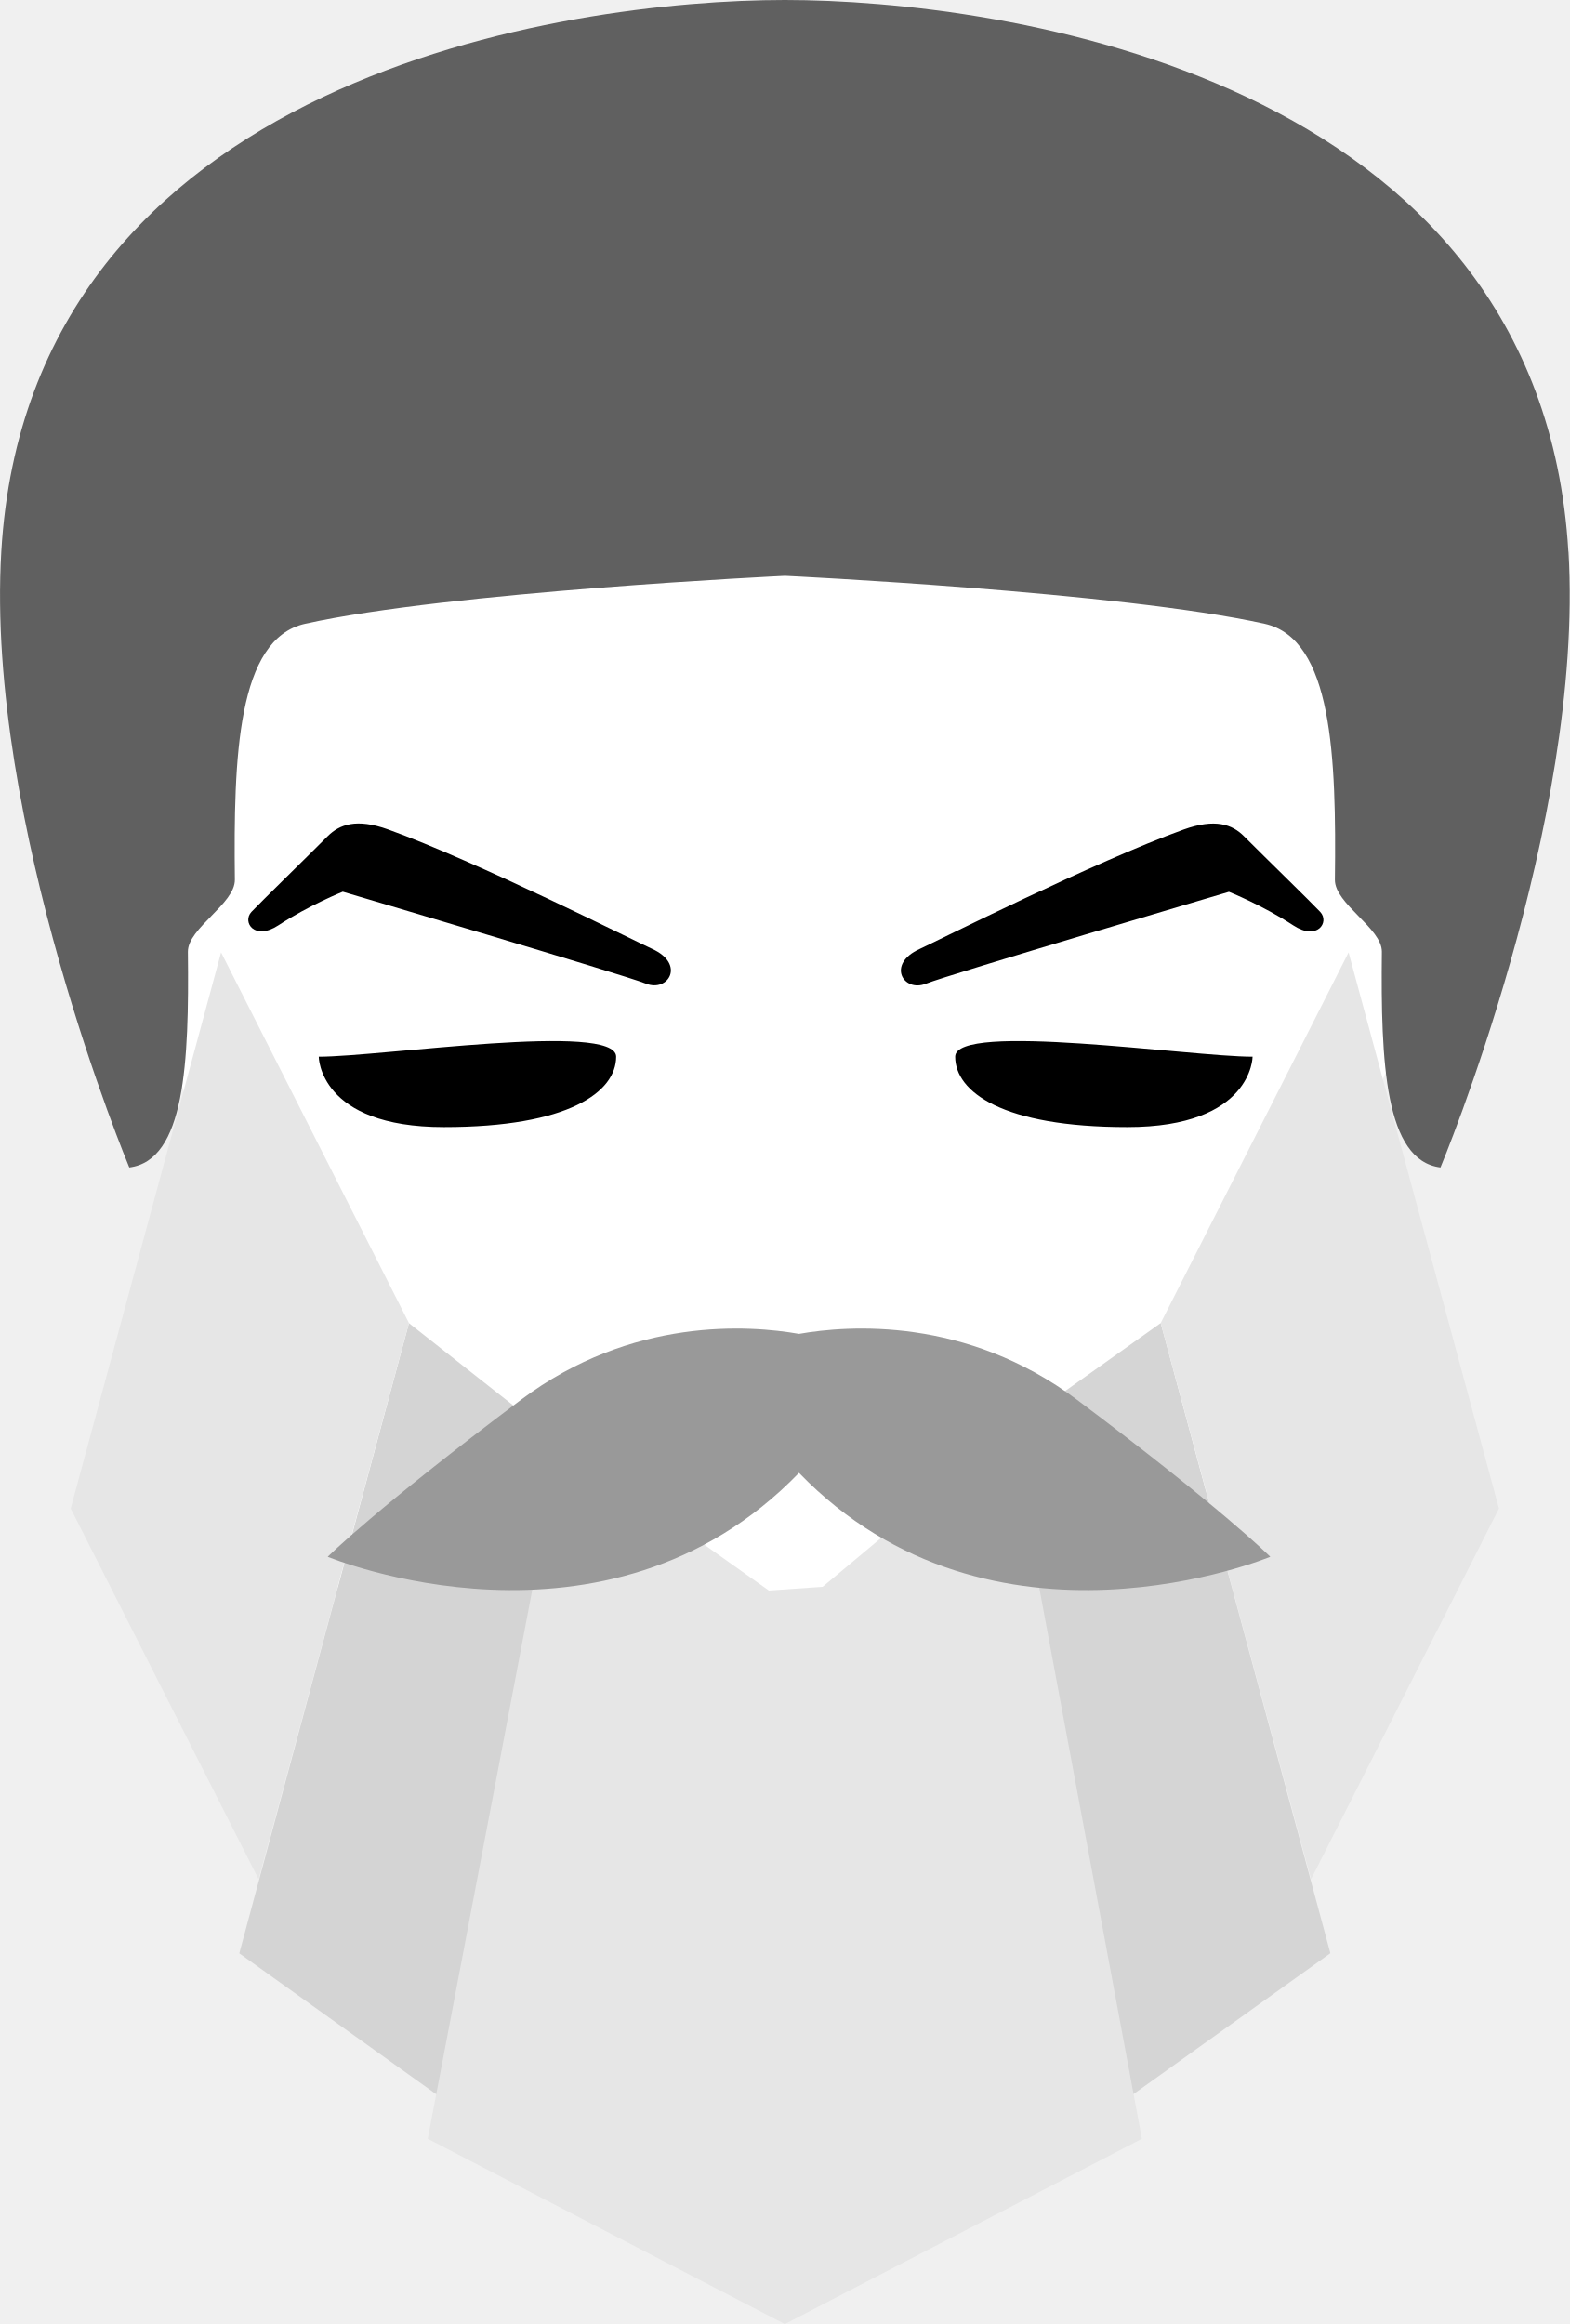
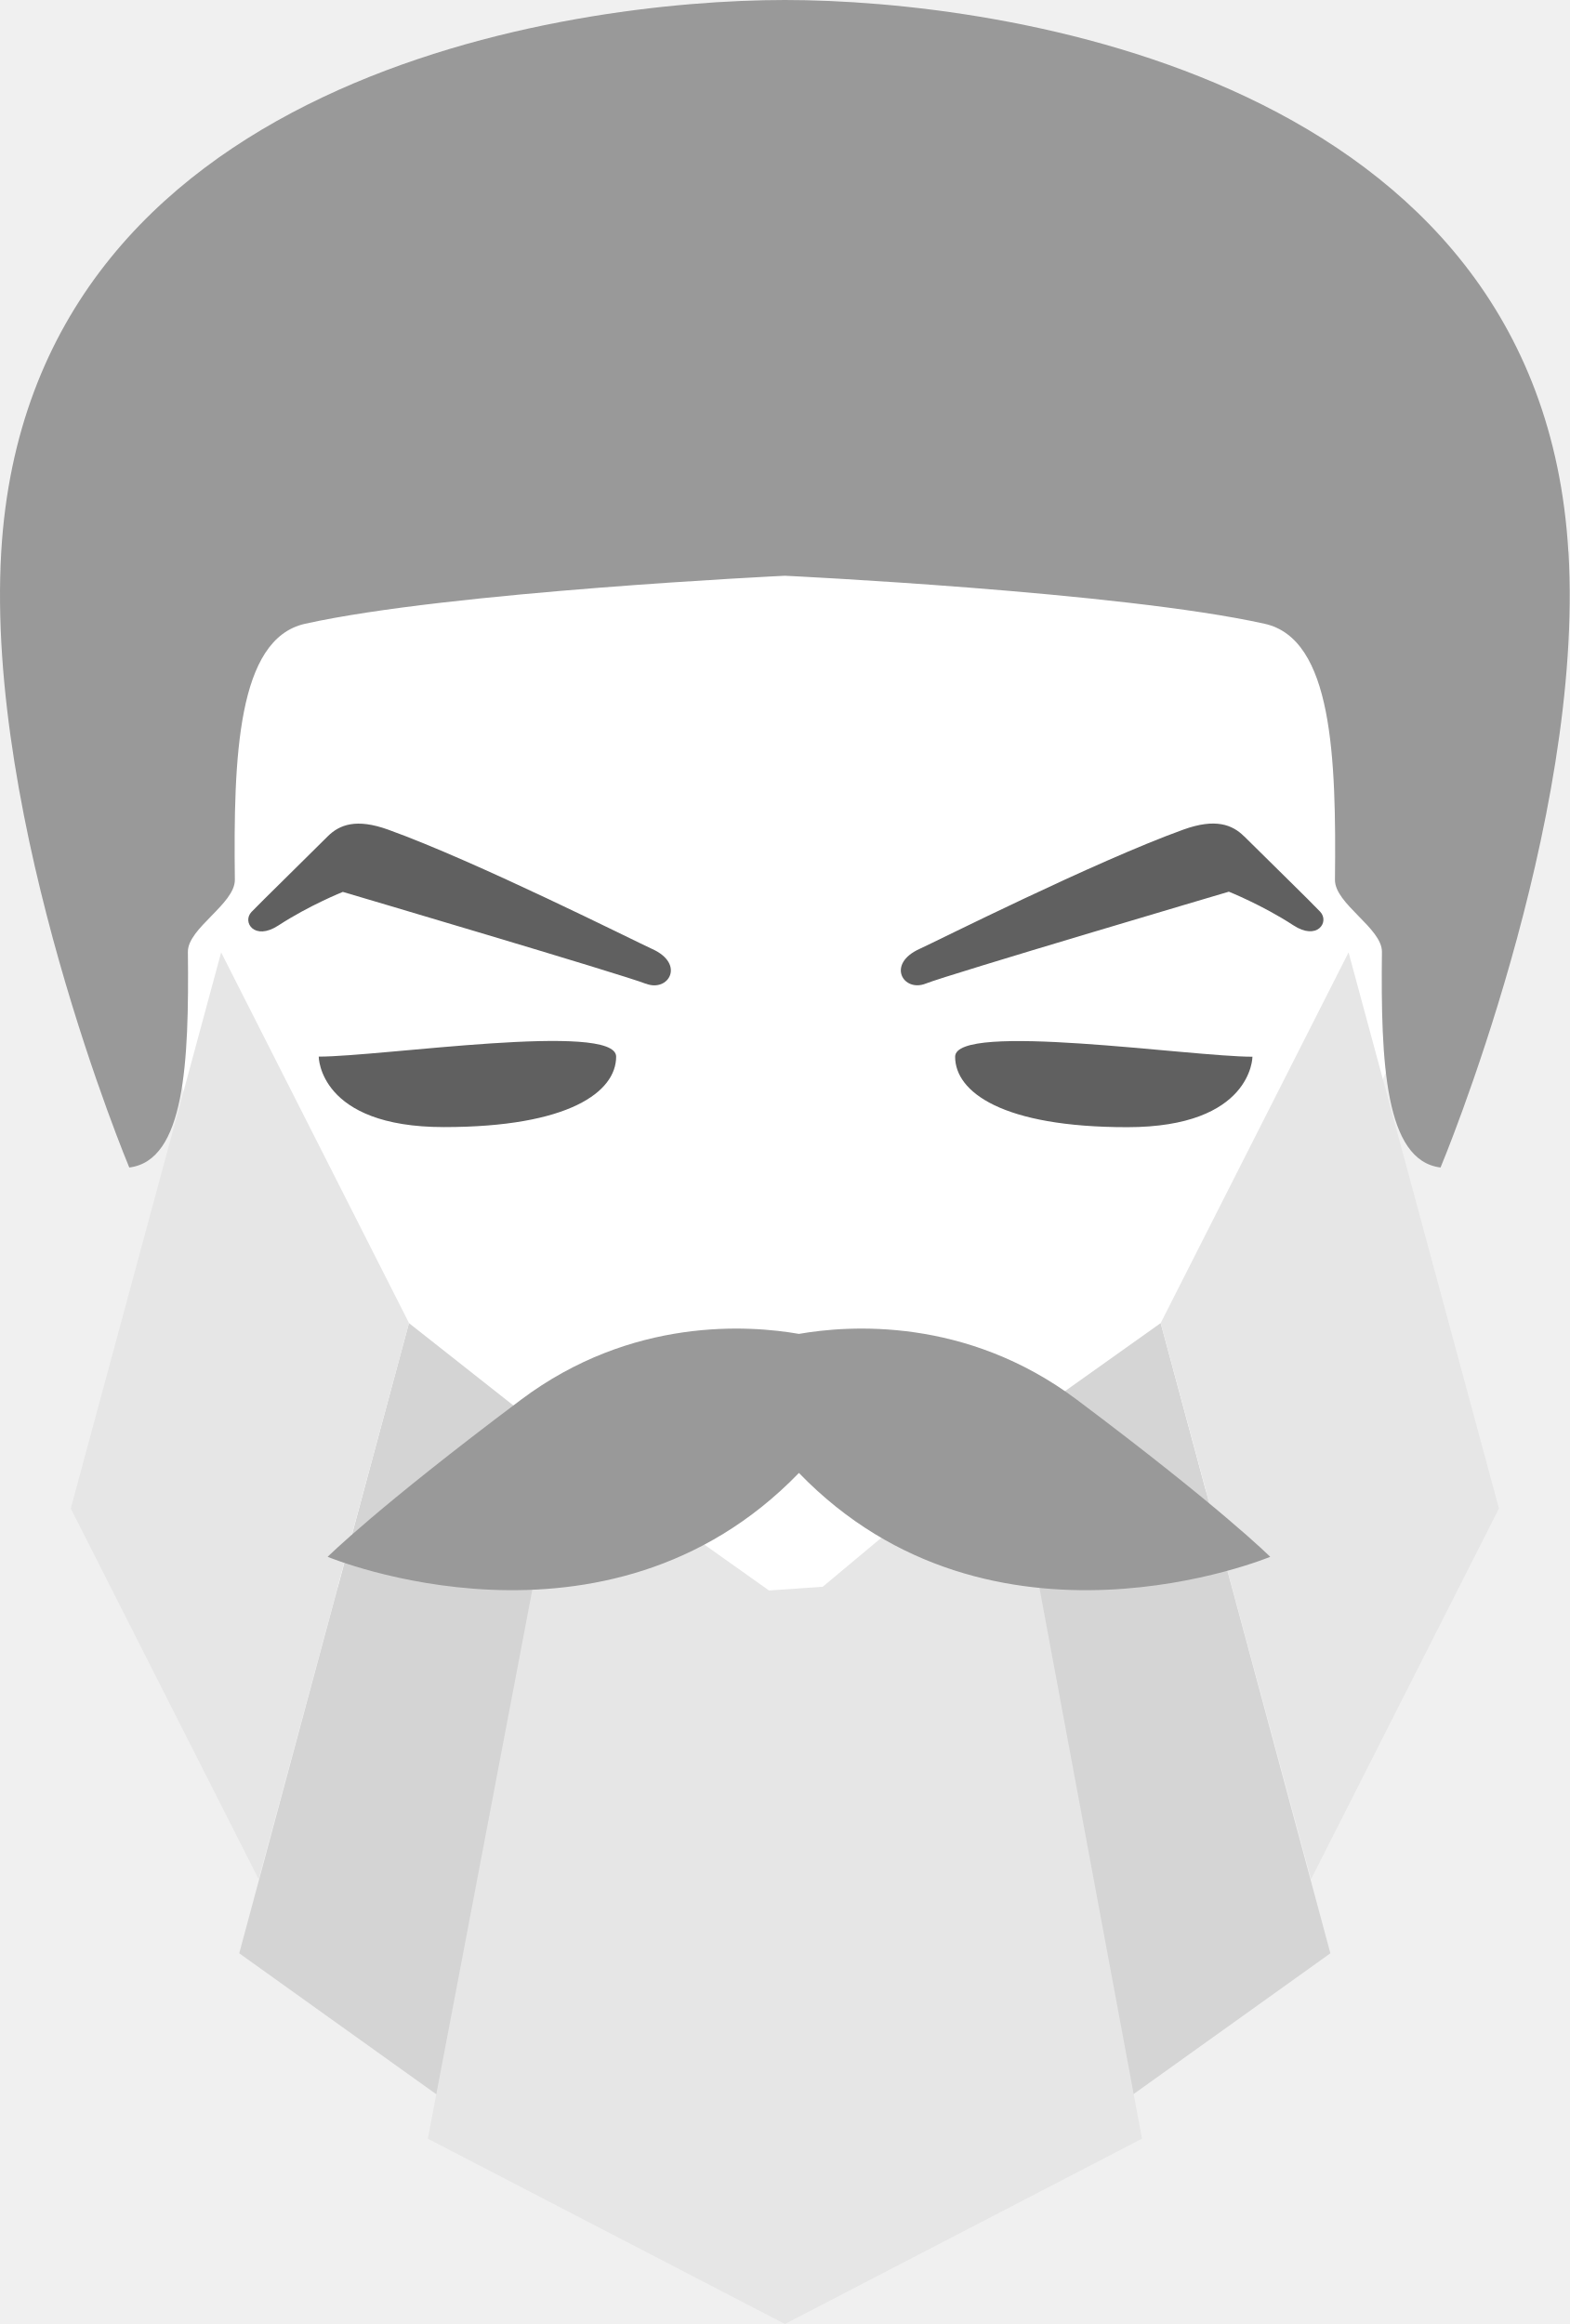
- <svg xmlns="http://www.w3.org/2000/svg" id="Layer_2" viewBox="0 0 159.4 235.99">
+ <svg xmlns="http://www.w3.org/2000/svg" id="Layer_2" viewBox="0 0 151.04 223.62">
  <g id="Layer_1-2">
-     <path d="M40.6,181.41L7.19,73.98,81.45,15.43l70.76,66.68-40.12,93.59-71.5,5.7Z" style="fill:#fff; fill-rule:evenodd;" />
-     <path d="M56.9,146.48l-11.55,66.93-21.05-15.06,17.23-63.99,15.37,12.12Z" style="fill:#d4d4d4; fill-rule:evenodd;" />
-     <path d="M102.56,145.23l11.49,68.17,21.05-15.06-17.23-63.99-15.3,10.88Z" style="fill:#d5d5d5; fill-rule:evenodd;" />
-     <path d="M22.45,96.71l-15.27,56.47,19.08,37.64,15.27-56.47-19.08-37.64Z" style="fill:#e6e6e6; fill-rule:evenodd;" />
-     <path d="M136.95,96.71l15.27,56.47-19.08,37.64-15.27-56.47,19.08-37.64Z" style="fill:#e6e6e6; fill-rule:evenodd;" />
-     <path d="M56.9,146.48l-13.46,70.7,36.26,18.82,36.26-18.82-13.4-71.94-19.02,15.89-5.46.38-21.18-15.03Z" style="fill:#e6e6e6; fill-rule:evenodd;" />
-     <path d="M159.27,56.02C156.42,7.66,101.63,0,79.7,0S2.98,7.66.13,56.02c-1.63,27.61,13,62.53,13,62.53,5.65-.71,6.08-10.64,5.95-21.9-.02-2.41,4.8-4.87,4.77-7.32-.14-12.44.24-24.46,7.14-25.99,14.61-3.25,48.72-4.87,48.72-4.87,0,0,34.1,1.63,48.71,4.87,6.9,1.53,7.29,13.55,7.14,25.99-.03,2.45,4.79,4.92,4.77,7.32-.12,11.26.31,21.19,5.95,21.9,0,0,14.63-34.92,13-62.53Z" style="fill:#606060;" />
-     <path d="M81.14,135.45c-5.02-.88-16.96-1.76-28.22,6.68-14.73,11.05-19.64,15.95-19.64,15.95,0,0,28.25,11.75,47.86-8.52,19.61,20.27,47.86,8.52,47.86,8.52,0,0-4.91-4.91-19.64-15.95-11.26-8.44-23.2-7.56-28.22-6.68Z" style="fill:#999;" />
-     <path d="M45.08,114.45c12.71,0,17.49-3.58,17.49-7.15s-23.85,0-30.2,0c0,0,0,7.15,12.71,7.15Z" />
-     <path d="M127.2,107.3c-6.36,0-30.2-3.57-30.2,0s4.77,7.15,17.48,7.15,12.72-7.15,12.72-7.15Z" />
-     <path d="M65.59,99.88c2.28.91,4.04-1.99.63-3.53-1.53-.68-17.85-8.9-26.8-12.12-3.22-1.16-4.94-.51-6.14.68-2.48,2.48-6.77,6.66-7.74,7.68-.97,1.03.29,2.97,2.73,1.37,3.13-2.05,6.54-3.41,6.54-3.41,0,0,28.51,8.42,30.78,9.33Z" />
-     <path d="M126.33,84.92c-1.19-1.2-2.92-1.84-6.14-.68-8.95,3.22-25.27,11.43-26.79,12.12-3.42,1.54-1.65,4.44.62,3.53,2.27-.91,30.78-9.33,30.78-9.33,0,0,3.41,1.36,6.54,3.41,2.44,1.6,3.7-.34,2.73-1.37-.96-1.02-5.26-5.2-7.74-7.68Z" />
+     <path d="M38.47,171.9L6.81,70.1,77.18,14.62l67.05,63.19-38.01,88.68-67.75,5.4Z" style="fill:#fff; fill-rule:evenodd;" />
+     <path d="M53.92,138.8l-10.95,63.42-19.95-14.27,16.33-60.64,14.56,11.48Z" style="fill:#d4d4d4; fill-rule:evenodd;" />
+     <path d="M97.18,137.62l10.89,64.6,19.95-14.27-16.33-60.64-14.5,10.31Z" style="fill:#d5d5d5; fill-rule:evenodd;" />
+     <path d="M21.28,91.64l-14.47,53.51,18.08,35.67,14.47-53.51-18.08-35.67Z" style="fill:#e6e6e6; fill-rule:evenodd;" />
+     <path d="M129.77,91.64l14.47,53.51-18.08,35.67-14.47-53.51,18.08-35.67Z" style="fill:#e6e6e6; fill-rule:evenodd;" />
+     <path d="M53.92,138.8l-12.75,66.99,34.36,17.83,34.36-17.83-12.69-68.17-18.03,15.06-5.17.36-20.07-14.24Z" style="fill:#e6e6e6; fill-rule:evenodd;" />
+     <path d="M150.92,53.09C148.22,7.26,96.31,0,75.53,0S2.83,7.26.12,53.09c-1.54,26.16,12.32,59.25,12.32,59.25,5.35-.67,5.76-10.08,5.64-20.75-.02-2.28,4.54-4.62,4.52-6.94-.14-11.79.23-23.18,6.76-24.63,13.85-3.08,46.17-4.62,46.17-4.62,0,0,32.31,1.54,46.16,4.62,6.54,1.45,6.9,12.84,6.77,24.63-.03,2.32,4.54,4.66,4.52,6.94-.12,10.67.29,20.08,5.64,20.75,0,0,13.87-33.09,12.31-59.25Z" style="fill:#999;" />
+     <path d="M76.88,128.35c-4.76-.83-16.07-1.67-26.74,6.33-13.96,10.47-18.61,15.12-18.61,15.12,0,0,26.76,11.14,45.35-8.07,18.58,19.21,45.35,8.07,45.35,8.07,0,0-4.65-4.65-18.61-15.12-10.67-8-21.98-7.16-26.74-6.33Z" style="fill:#999;" />
+     <path d="M42.72,108.45c12.04,0,16.57-3.39,16.57-6.78s-22.6,0-28.62,0c0,0,0,6.78,12.04,6.78Z" style="fill:#606060;" />
+     <path d="M120.53,101.68c-6.03,0-28.62-3.39-28.62,0s4.52,6.78,16.56,6.78,12.05-6.78,12.05-6.78Z" style="fill:#606060;" />
+     <path d="M62.15,94.65c2.16.86,3.83-1.89.6-3.34-1.45-.65-16.91-8.43-25.4-11.48-3.05-1.1-4.68-.49-5.82.65-2.35,2.35-6.41,6.31-7.33,7.27-.92.97.28,2.81,2.59,1.3,2.97-1.94,6.2-3.23,6.2-3.23,0,0,27.01,7.98,29.16,8.84Z" style="fill:#606060;" />
+     <path d="M119.71,80.47c-1.13-1.13-2.77-1.75-5.82-.65-8.48,3.05-23.94,10.83-25.39,11.48-3.24,1.46-1.57,4.21.59,3.34,2.15-.86,29.16-8.84,29.16-8.84,0,0,3.23,1.29,6.2,3.23,2.31,1.52,3.51-.32,2.59-1.3-.91-.97-4.98-4.93-7.33-7.27Z" style="fill:#606060;" />
  </g>
</svg>
